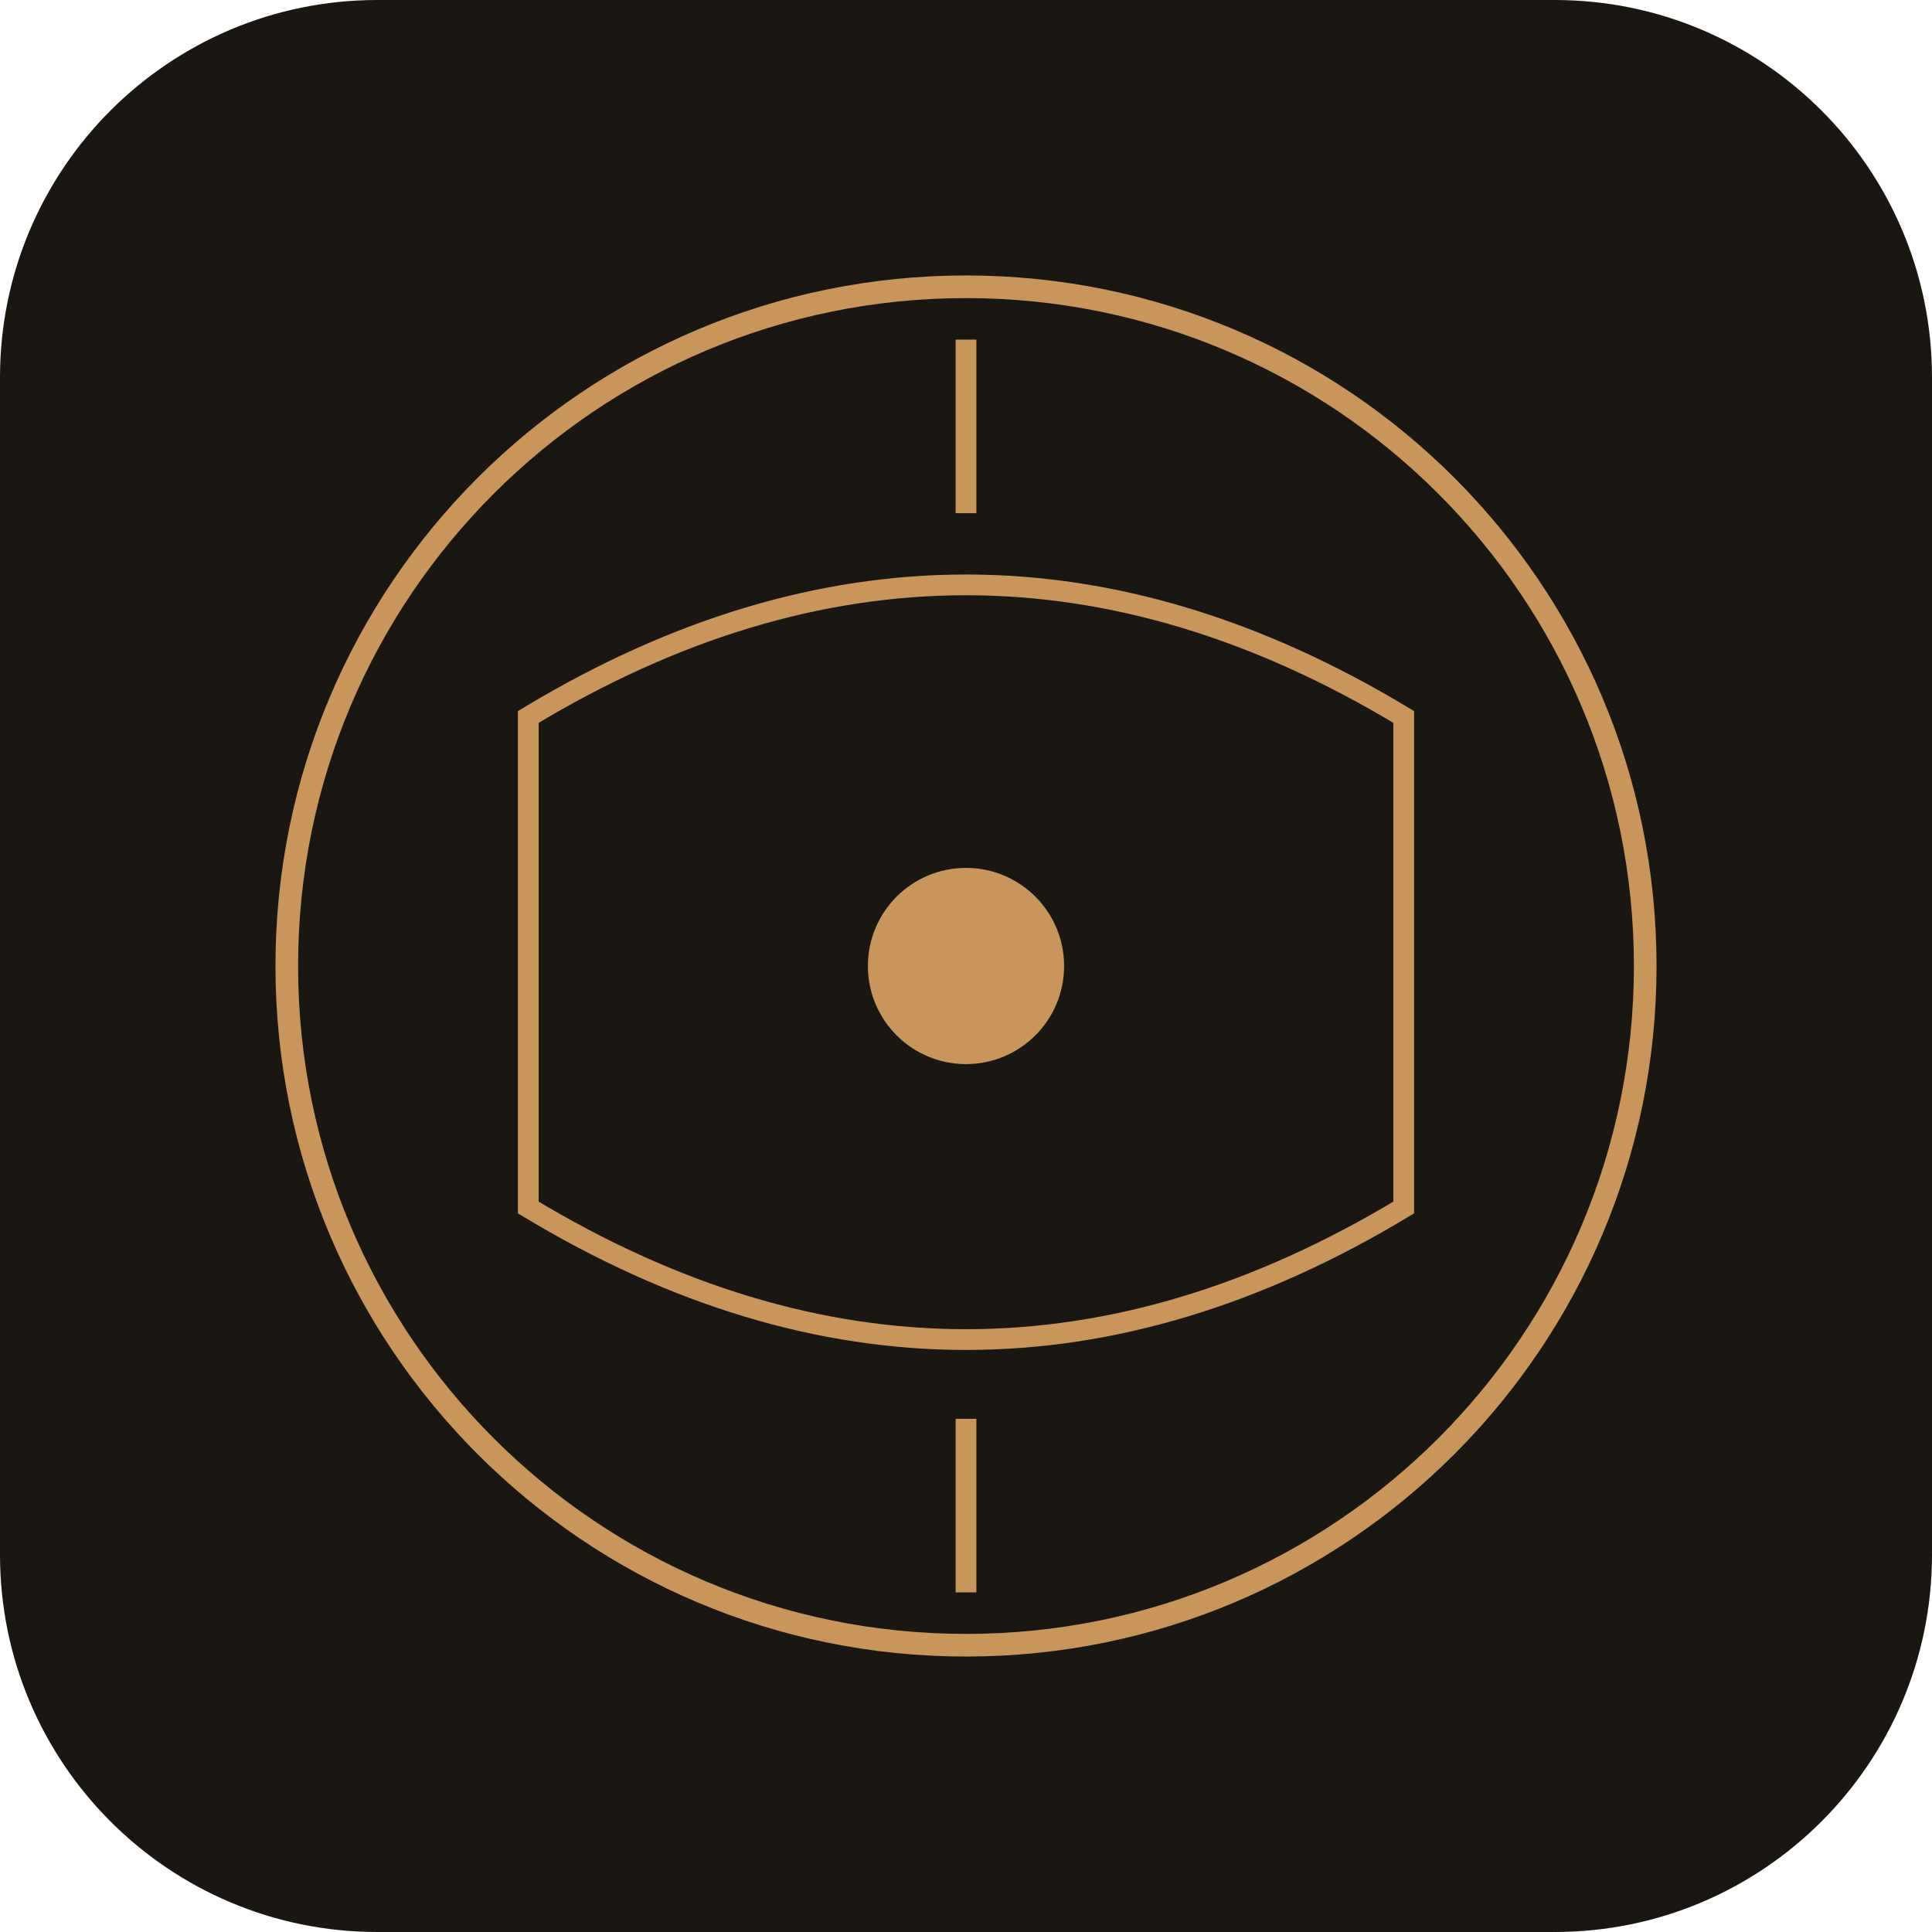
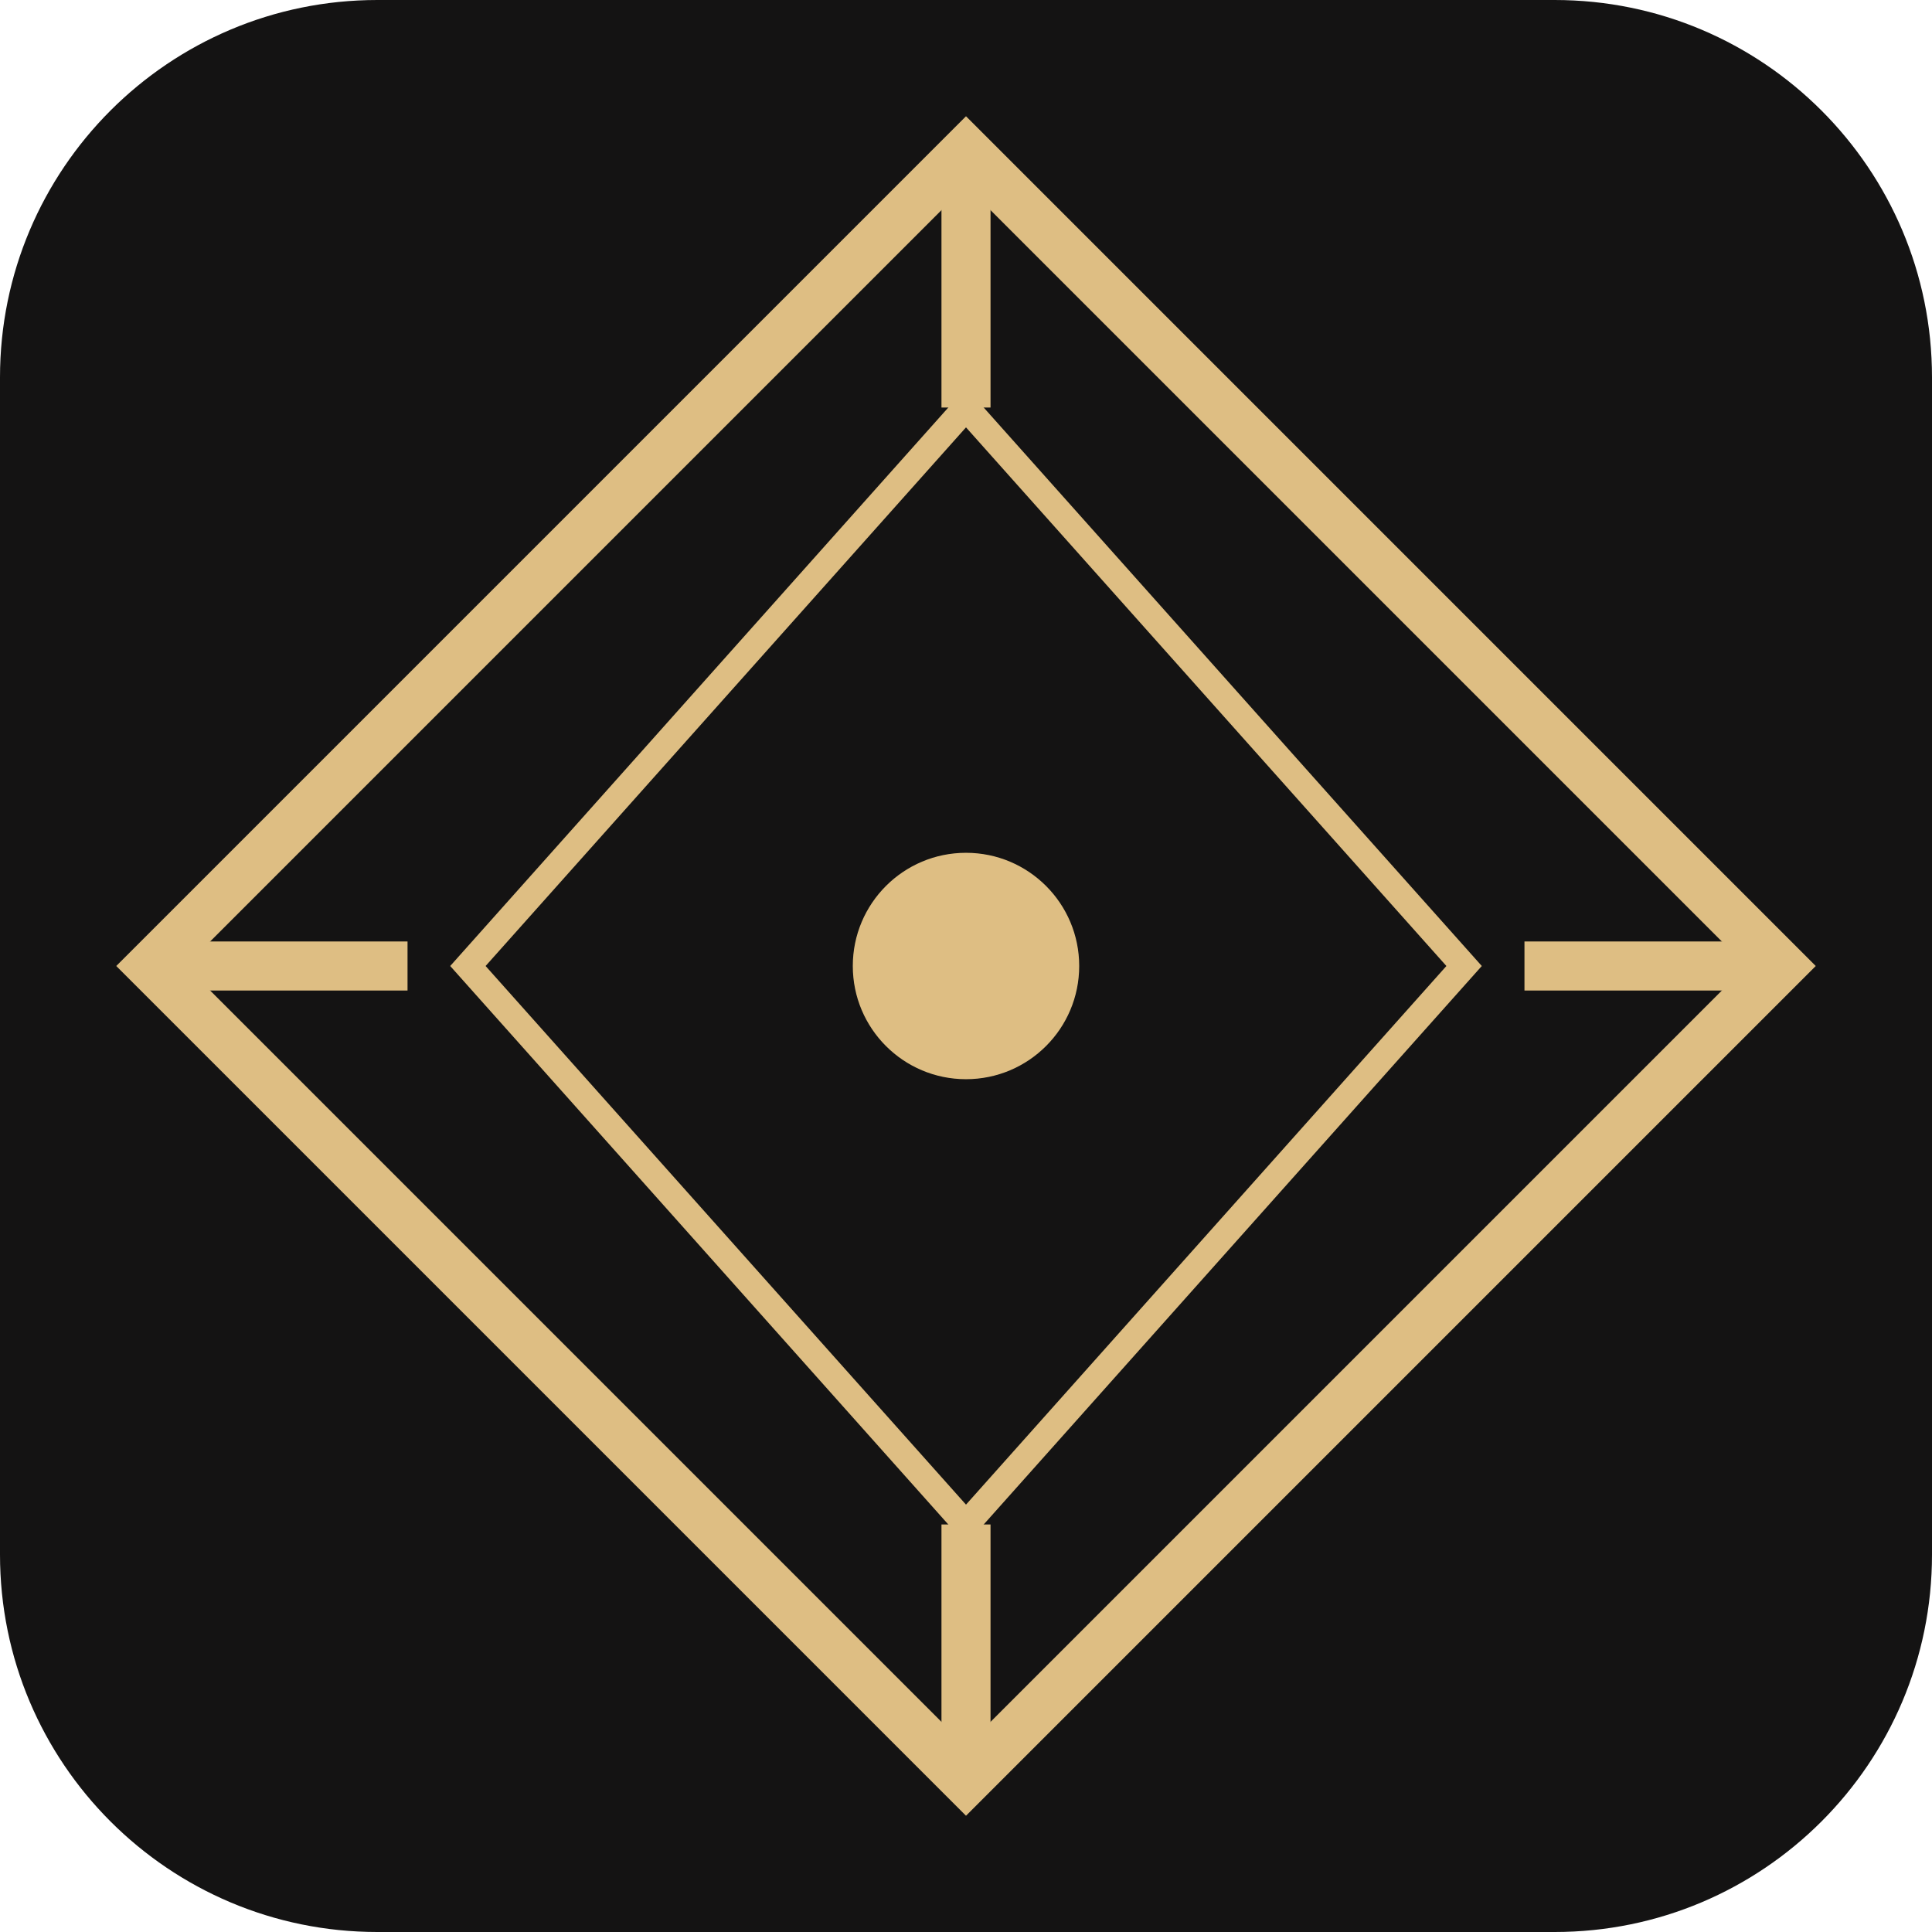
<svg xmlns="http://www.w3.org/2000/svg" width="512" height="512" viewBox="0 0 512 512" fill="none">
-   <rect width="512" height="512" rx="100" fill="#1a1612" />
-   <circle cx="256" cy="256" r="180" stroke="#c8965a" stroke-width="6" fill="none" />
-   <path d="M140 190 Q256 120 372 190 L372 320 Q256 390 140 320 Z" stroke="#c8965a" stroke-width="5.5" fill="none" />
-   <circle cx="256" cy="256" r="26" fill="#c8965a" />
-   <line x1="256" y1="90" x2="256" y2="136" stroke="#c8965a" stroke-width="5.5" />
-   <line x1="256" y1="376" x2="256" y2="422" stroke="#c8965a" stroke-width="5.5" />
+   <rect width="512" height="512" rx="100" fill="#141313" />
+   <polygon points="256,40 472,256 256,472 40,256" stroke="#debe83" stroke-width="13" fill="none" />
+   <polygon points="256,108 388,256 256,404 124,256" stroke="#debe83" stroke-width="7" fill="none" />
+   <line x1="256" y1="40" x2="256" y2="108" stroke="#debe83" stroke-width="13" />
+   <line x1="256" y1="404" x2="256" y2="472" stroke="#debe83" stroke-width="13" />
+   <line x1="40" y1="256" x2="108" y2="256" stroke="#debe83" stroke-width="13" />
+   <line x1="404" y1="256" x2="472" y2="256" stroke="#debe83" stroke-width="13" />
+   <circle cx="256" cy="256" r="30" fill="#debe83" />
</svg>
